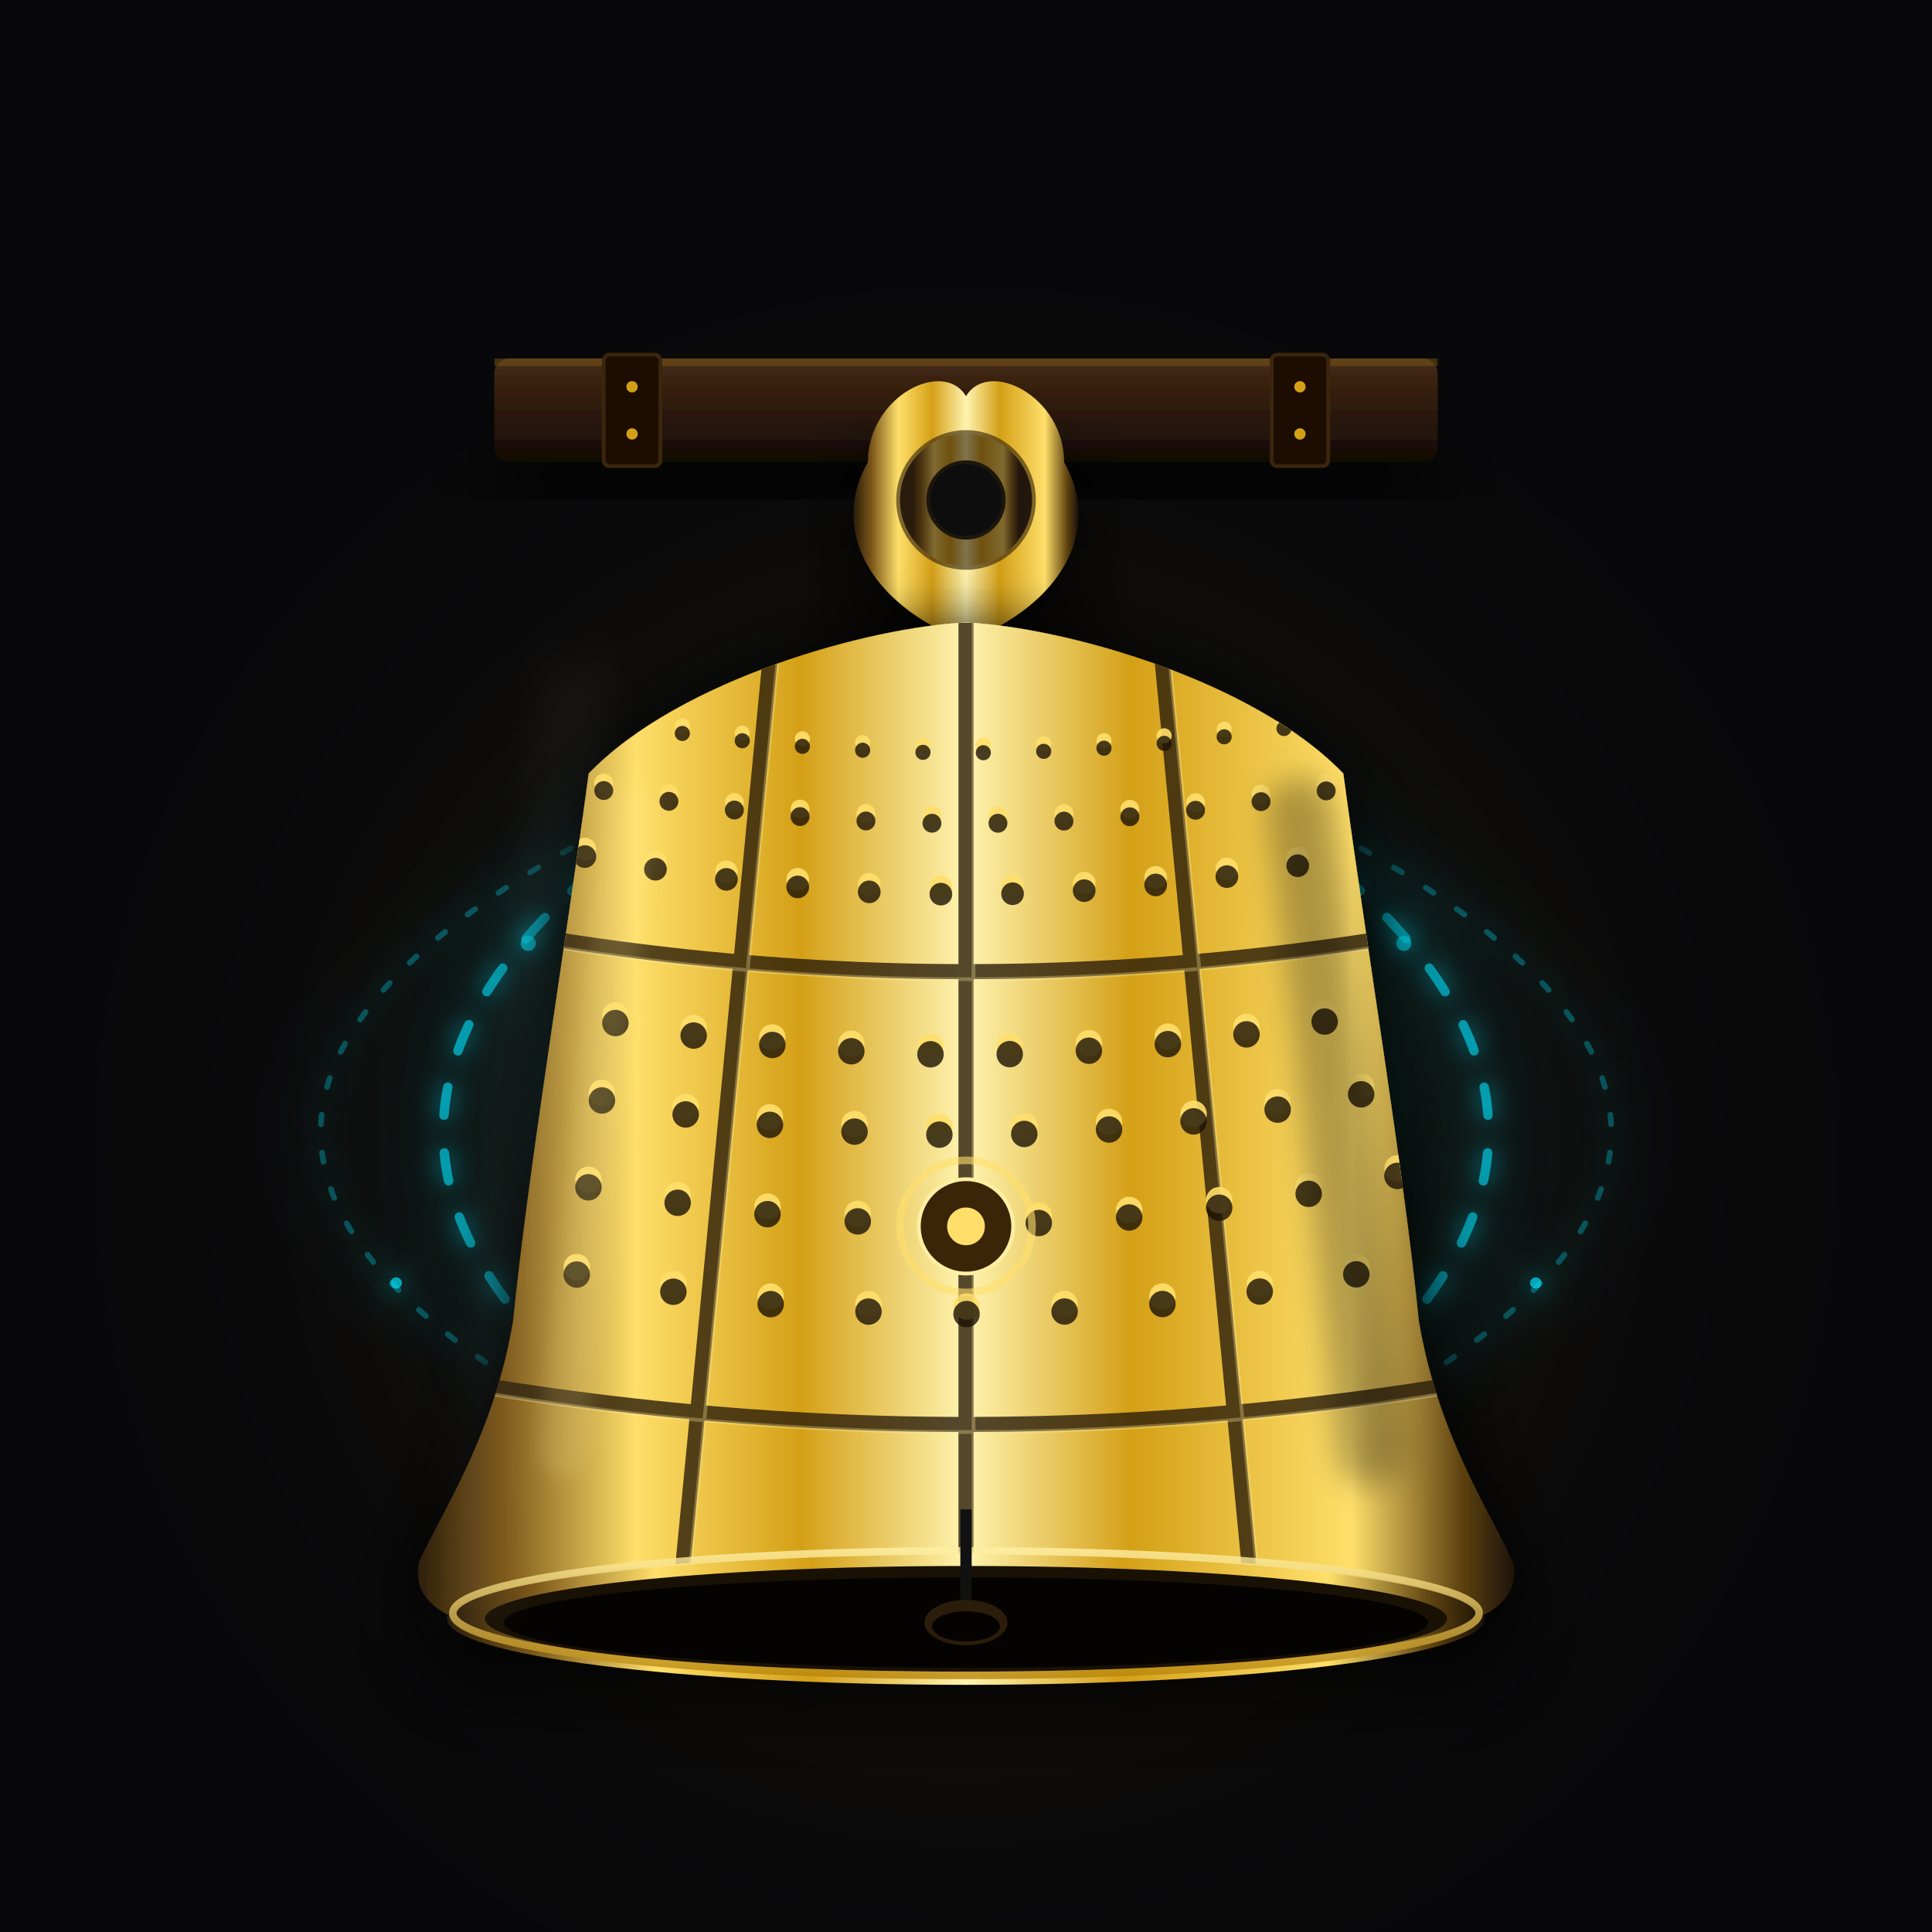
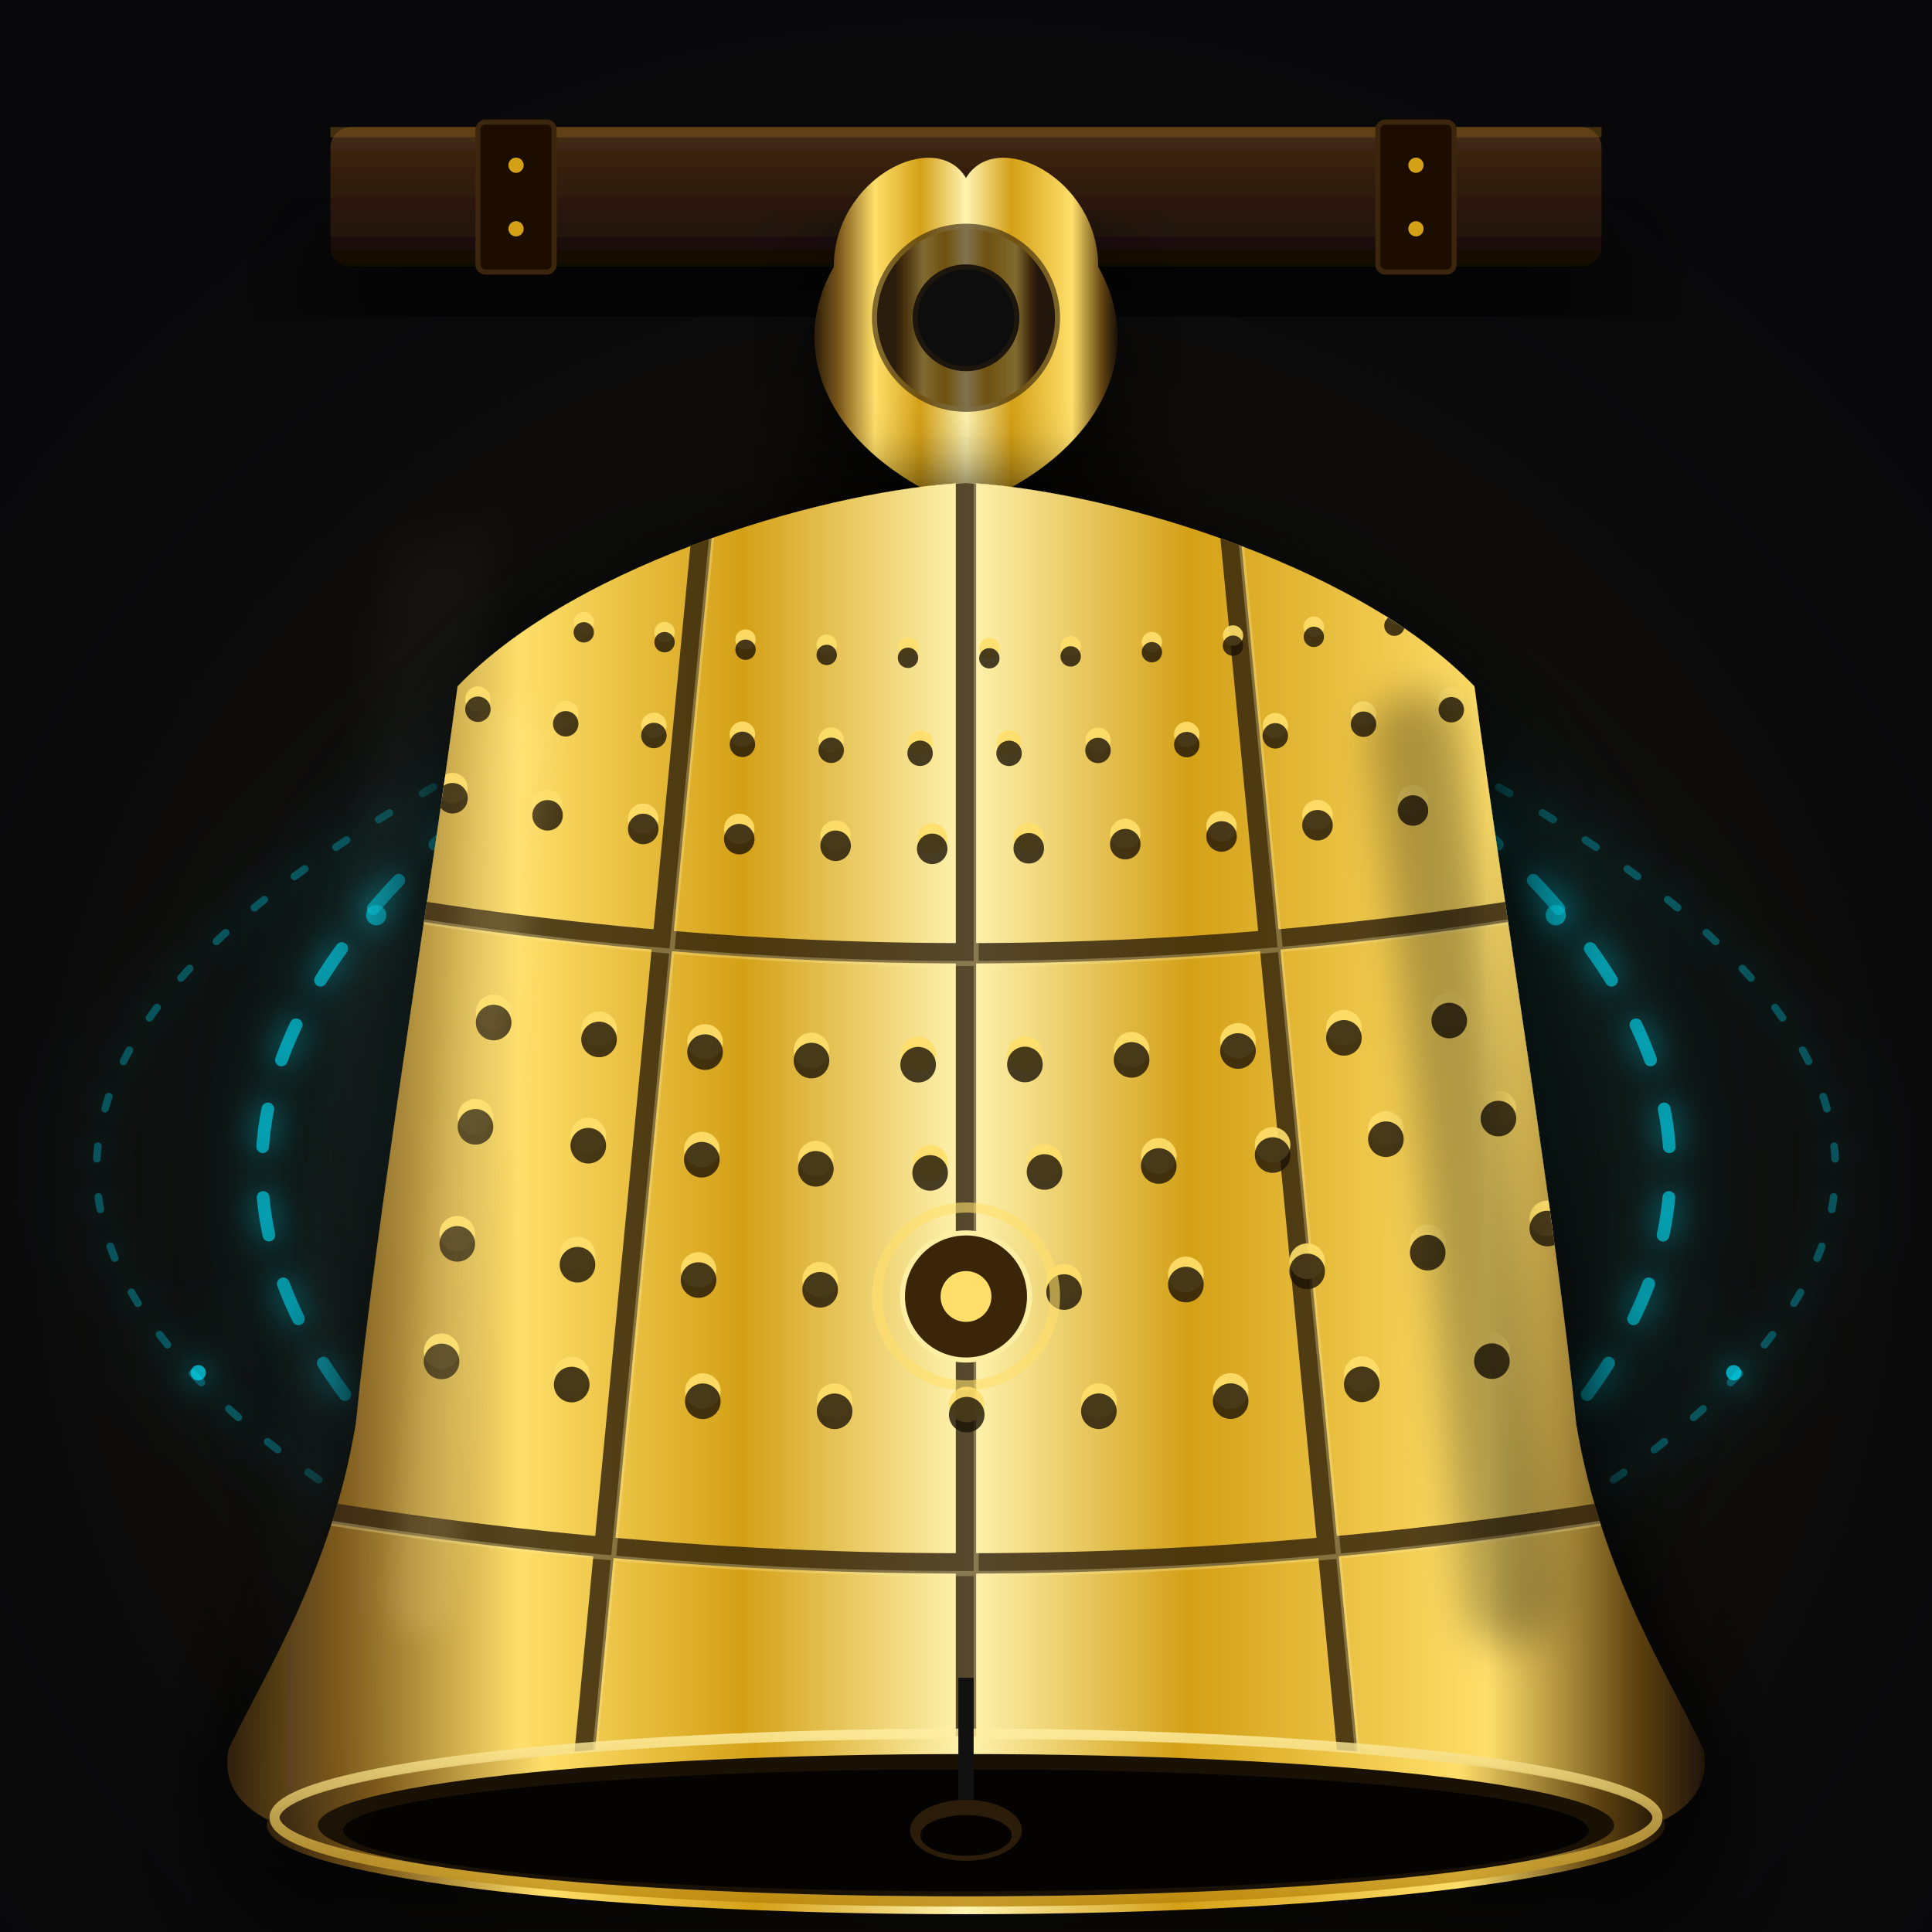
- <svg xmlns="http://www.w3.org/2000/svg" width="1024" height="1024" viewBox="0 0 1024 1024">
+ <svg xmlns="http://www.w3.org/2000/svg" width="1024" height="1024" viewBox="200 140 624 760">
  <defs>
    <radialGradient id="bgGlow" cx="0.5" cy="0.6" r="0.5">
      <stop offset="0%" stop-color="#D4A017" stop-opacity="0.15" />
      <stop offset="100%" stop-color="#0B0B0D" stop-opacity="0" />
    </radialGradient>
    <linearGradient id="bronzeBody" x1="0" y1="0" x2="1" y2="0">
      <stop offset="0%" stop-color="#2B1D0A" />
      <stop offset="8%" stop-color="#7A5618" />
      <stop offset="20%" stop-color="#FFDF6A" />
      <stop offset="35%" stop-color="#D4A017" />
      <stop offset="50%" stop-color="#FFF4B0" />
      <stop offset="65%" stop-color="#D4A017" />
      <stop offset="85%" stop-color="#FFDF6A" />
      <stop offset="95%" stop-color="#5E4210" />
      <stop offset="100%" stop-color="#1A1105" />
    </linearGradient>
    <linearGradient id="woodBeam" x1="0" y1="0" x2="0" y2="1">
      <stop offset="0%" stop-color="#4A301A" />
      <stop offset="20%" stop-color="#3A2210" />
      <stop offset="80%" stop-color="#1F1108" />
      <stop offset="100%" stop-color="#0F0804" />
    </linearGradient>
    <linearGradient id="rimLight" x1="0" y1="0" x2="0" y2="1">
      <stop offset="0%" stop-color="#FFEFA3" />
      <stop offset="100%" stop-color="#B8860B" />
    </linearGradient>
    <filter id="neonGlow" x="-50%" y="-50%" width="200%" height="200%">
      <feGaussianBlur stdDeviation="6" result="g1" />
      <feGaussianBlur stdDeviation="15" result="g2" />
      <feGaussianBlur stdDeviation="30" result="g3" />
      <feMerge>
        <feMergeNode in="g3" />
        <feMergeNode in="g2" />
        <feMergeNode in="g1" />
        <feMergeNode in="SourceGraphic" />
      </feMerge>
    </filter>
    <filter id="softShadow" x="-20%" y="-10%" width="140%" height="140%">
      <feDropShadow dx="0" dy="35" stdDeviation="25" flood-color="#000000" flood-opacity="0.8" />
    </filter>
    <filter id="innerGlow">
      <feGaussianBlur in="SourceAlpha" stdDeviation="15" result="blur" />
      <feFlood flood-color="#000000" flood-opacity="0.7" />
      <feComposite in2="blur" operator="in" result="glow" />
      <feComposite in="SourceGraphic" in2="glow" operator="over" />
    </filter>
    <clipPath id="bellClip">
      <path d="M512 330 C462 332 360 360 312 410 C300 500 280 620 272 700 C262 760 235 800 222 828 Q218 848 242 858 L782 858 Q806 848 802 828 C789 800 762 760 752 700 C744 620 724 500 712 410 C664 360 562 332 512 330 Z" />
    </clipPath>
  </defs>
  <rect width="1024" height="1024" fill="#08080A" />
  <rect width="1024" height="1024" fill="url(#bgGlow)" />
  <g stroke="#00E5FF" fill="none" stroke-linecap="round" filter="url(#neonGlow)">
    <path d="M420 400 Q200 600 420 800" stroke-width="8" opacity="0.85" />
    <path d="M370 420 Q100 600 370 780" stroke-width="5" opacity="0.6" stroke-dasharray="15 20" />
    <path d="M320 440 Q 20 600 320 760" stroke-width="3" opacity="0.3" stroke-dasharray="5 15" />
    <path d="M604 400 Q824 600 604 800" stroke-width="8" opacity="0.85" />
    <path d="M654 420 Q924 600 654 780" stroke-width="5" opacity="0.6" stroke-dasharray="15 20" />
    <path d="M704 440 Q1004 600 704 760" stroke-width="3" opacity="0.3" stroke-dasharray="5 15" />
  </g>
  <g fill="#00E5FF" filter="url(#neonGlow)" opacity="0.7">
    <circle cx="280" cy="500" r="4" />
    <circle cx="210" cy="680" r="3" />
    <circle cx="340" cy="800" r="5" />
    <circle cx="744" cy="500" r="4" />
    <circle cx="814" cy="680" r="3" />
    <circle cx="684" cy="800" r="5" />
  </g>
  <g filter="url(#softShadow)">
    <rect x="262" y="190" width="500" height="55" rx="8" fill="url(#woodBeam)" />
    <rect x="262" y="190" width="500" height="4" fill="#7A5618" opacity="0.5" />
    <g fill="#1A1105" stroke="#3A2508" stroke-width="2">
      <rect x="320" y="188" width="30" height="59" rx="3" />
      <rect x="674" y="188" width="30" height="59" rx="3" />
    </g>
    <g fill="#D4A017">
      <circle cx="335" cy="205" r="3" />
      <circle cx="335" cy="230" r="3" />
      <circle cx="689" cy="205" r="3" />
      <circle cx="689" cy="230" r="3" />
    </g>
  </g>
  <g filter="url(#softShadow)">
    <path d="M460 245 C440 280, 460 320, 512 340 C564 320, 584 280, 564 245 C564 210, 524 190, 512 210 C500 190, 460 210, 460 245 Z" fill="url(#bronzeBody)" />
    <circle cx="512" cy="265" r="28" fill="#0B0B0D" stroke="url(#bronzeBody)" stroke-width="14" />
    <circle cx="512" cy="265" r="28" fill="none" stroke="#2B1D0A" stroke-width="18" opacity="0.6" />
  </g>
  <g filter="url(#softShadow)">
    <path d="M512 330 C462 332 360 360 312 410 C300 500 280 620 272 700 C262 760 235 800 222 828 Q218 848 242 858 L782 858 Q806 848 802 828 C789 800 762 760 752 700 C744 620 724 500 712 410 C664 360 562 332 512 330 Z" fill="url(#bronzeBody)" filter="url(#innerGlow)" />
  </g>
  <g clip-path="url(#bellClip)">
    <g stroke="#2B1D0A" stroke-width="8" fill="none" opacity="0.8">
      <path d="M200 480 Q512 550 824 480" />
      <path d="M180 720 Q512 790 844 720" />
      <path d="M410 330 L360 850" />
      <path d="M614 330 L664 850" />
      <path d="M512 330 L512 850" />
    </g>
    <g stroke="#FFEFA3" stroke-width="2" fill="none" opacity="0.3">
      <path d="M200 484 Q512 554 824 484" />
      <path d="M180 724 Q512 794 844 724" />
      <path d="M414 330 L364 850" />
      <path d="M618 330 L668 850" />
      <path d="M516 330 L516 850" />
    </g>
    <g stroke="#FFDF6A" stroke-linecap="round" fill="none" opacity="0.9">
      <path d="M 330 380 Q 512 410 694 380" stroke-width="8" stroke-dasharray="0 32" />
      <path d="M 320 415 Q 512 450 704 415" stroke-width="10" stroke-dasharray="0 35" />
      <path d="M 310 450 Q 512 490 714 450" stroke-width="12" stroke-dasharray="0 38" />
      <path d="M 285 530 Q 512 580 739 530" stroke-width="14" stroke-dasharray="0 42" />
      <path d="M 275 570 Q 512 625 749 570" stroke-width="14" stroke-dasharray="0 45" />
      <path d="M 265 615 Q 512 675 759 615" stroke-width="14" stroke-dasharray="0 48" />
      <path d="M 255 660 Q 512 725 769 660" stroke-width="14" stroke-dasharray="0 52" />
    </g>
    <g stroke="#1A1105" stroke-linecap="round" fill="none" opacity="0.8">
      <path d="M 330 384 Q 512 414 694 384" stroke-width="8" stroke-dasharray="0 32" />
      <path d="M 320 419 Q 512 454 704 419" stroke-width="10" stroke-dasharray="0 35" />
      <path d="M 310 454 Q 512 494 714 454" stroke-width="12" stroke-dasharray="0 38" />
      <path d="M 285 534 Q 512 584 739 534" stroke-width="14" stroke-dasharray="0 42" />
      <path d="M 275 574 Q 512 629 749 574" stroke-width="14" stroke-dasharray="0 45" />
      <path d="M 265 619 Q 512 679 759 619" stroke-width="14" stroke-dasharray="0 48" />
      <path d="M 255 664 Q 512 729 769 664" stroke-width="14" stroke-dasharray="0 52" />
    </g>
    <circle cx="512" cy="650" r="35" fill="none" stroke="#FFDF6A" stroke-width="4" opacity="0.6" />
    <circle cx="512" cy="650" r="25" fill="#3A2508" stroke="#FFEFA3" stroke-width="2" />
    <circle cx="512" cy="650" r="10" fill="#FFDF6A" />
    <path d="M335 430 C320 540 310 650 298 770" stroke="#FFEFA3" stroke-width="25" stroke-linecap="round" fill="none" opacity="0.15" filter="blur(5px)" />
    <path d="M689 430 C704 540 714 650 726 770" stroke="#000000" stroke-width="35" stroke-linecap="round" fill="none" opacity="0.3" filter="blur(8px)" />
  </g>
  <g>
    <ellipse cx="512" cy="858" rx="275" ry="35" fill="url(#bronzeBody)" />
    <ellipse cx="512" cy="855" rx="272" ry="33" fill="none" stroke="url(#rimLight)" stroke-width="4" opacity="0.8" />
    <ellipse cx="512" cy="858" rx="255" ry="28" fill="#1A1105" />
    <ellipse cx="512" cy="860" rx="245" ry="24" fill="#050301" />
    <path d="M512 800 L512 860" stroke="#111" stroke-width="6" />
    <ellipse cx="512" cy="860" rx="22" ry="12" fill="#2B1D0A" />
    <ellipse cx="512" cy="862" rx="18" ry="8" fill="#050301" />
  </g>
  <path d="M 400 350 L 480 858" stroke="#FFFFFF" stroke-width="40" fill="none" opacity="0.03" transform="skewX(-15)" filter="blur(10px)" />
</svg>
